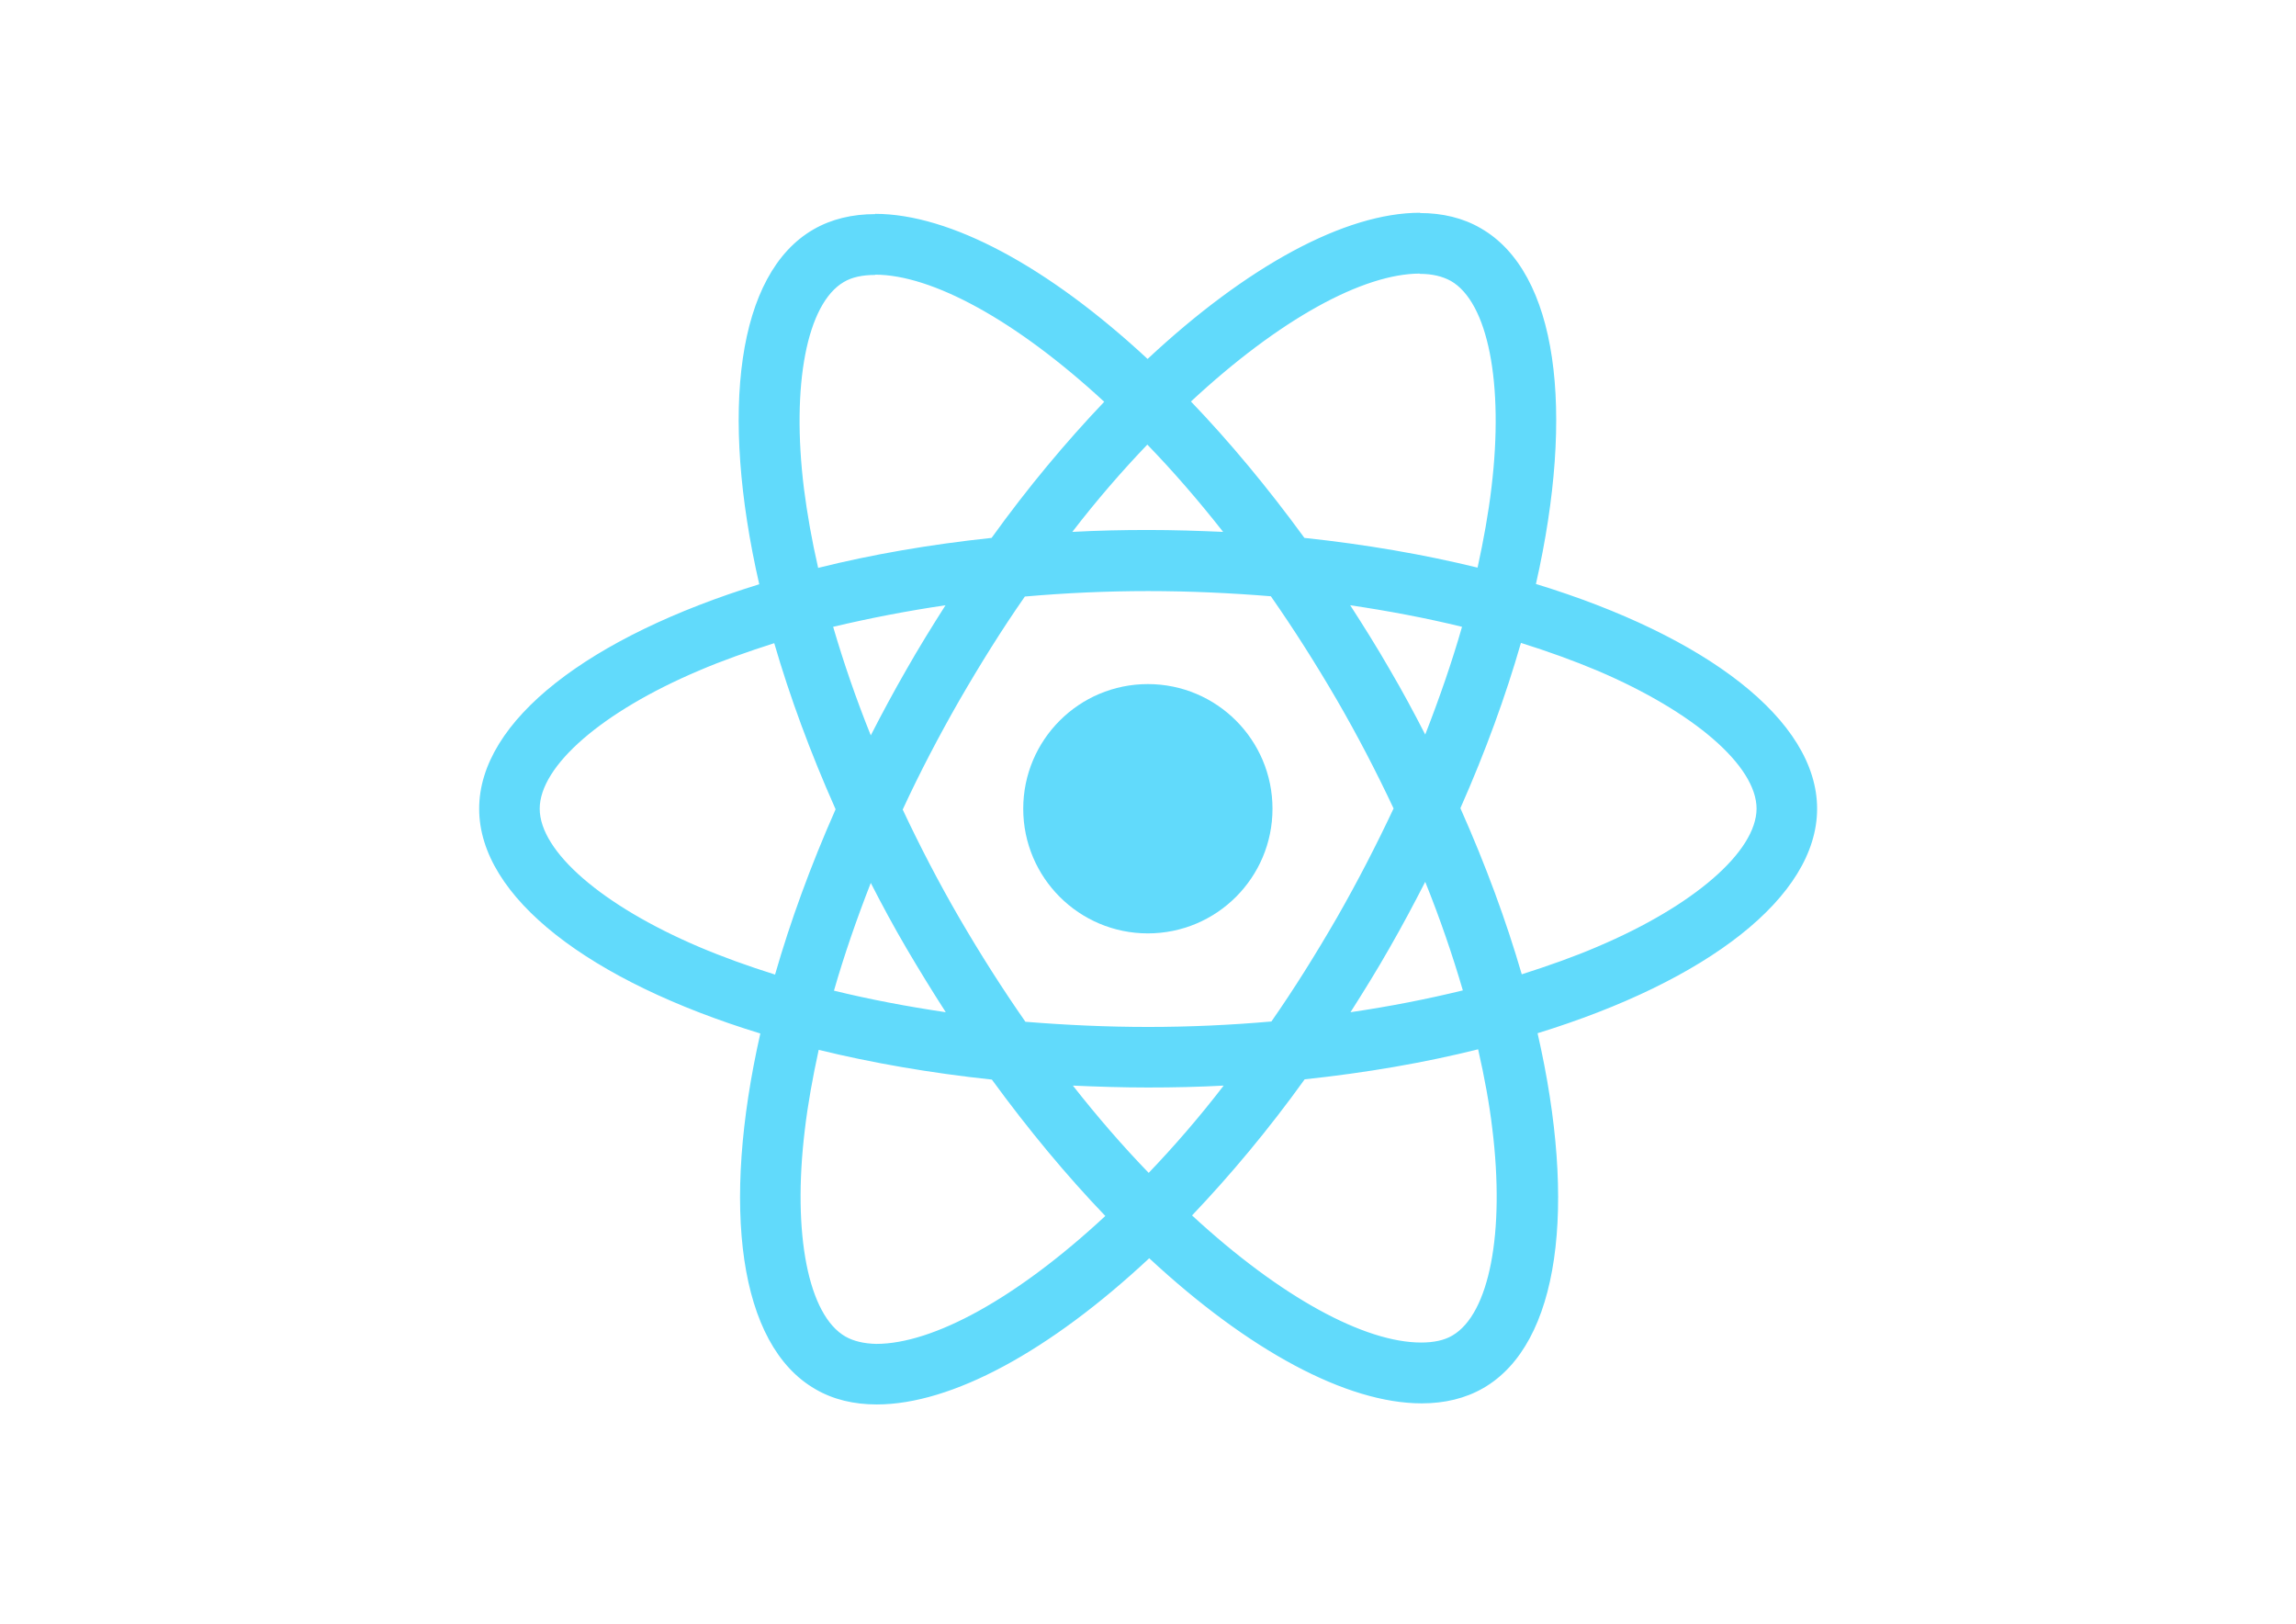
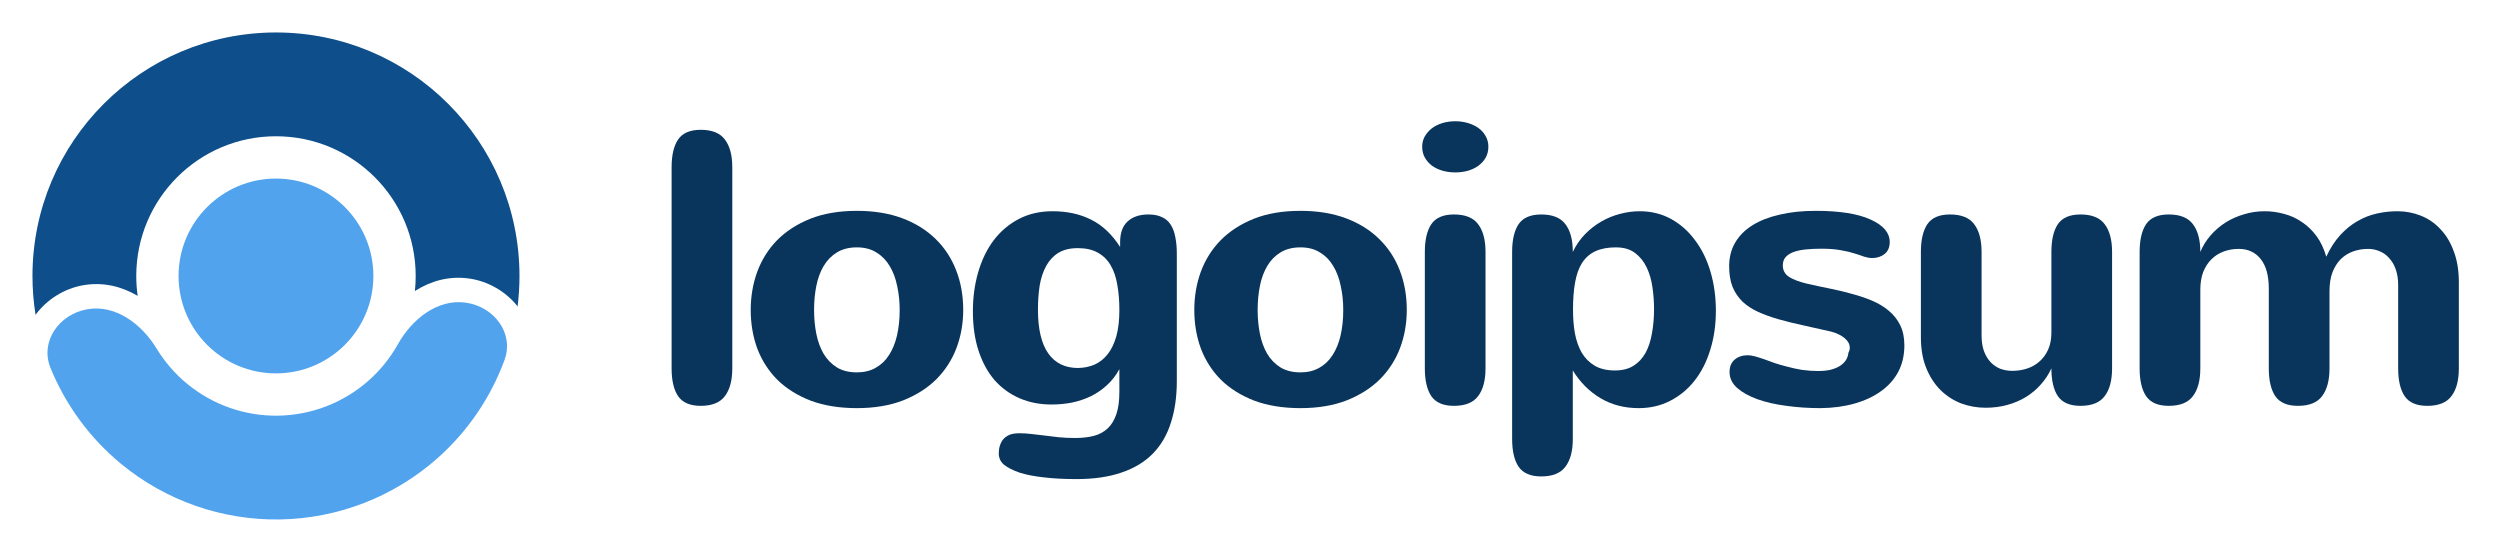
- <svg xmlns="http://www.w3.org/2000/svg" viewBox="0 0 841.9 595.3">
-   <g fill="#61DAFB">
-     <path d="M666.3 296.5c0-32.5-40.7-63.3-103.1-82.4 14.4-63.6 8-114.2-20.2-130.4-6.5-3.8-14.1-5.6-22.4-5.6v22.3c4.6 0 8.3.9 11.4 2.6 13.6 7.8 19.5 37.5 14.9 75.7-1.1 9.4-2.9 19.3-5.1 29.4-19.6-4.8-41-8.5-63.5-10.9-13.5-18.5-27.5-35.3-41.6-50 32.6-30.3 63.2-46.9 84-46.9V78c-27.5 0-63.5 19.6-99.9 53.6-36.4-33.8-72.4-53.2-99.9-53.2v22.3c20.7 0 51.4 16.5 84 46.6-14 14.7-28 31.4-41.3 49.9-22.6 2.4-44 6.1-63.6 11-2.3-10-4-19.7-5.2-29-4.7-38.2 1.1-67.9 14.6-75.8 3-1.8 6.9-2.6 11.5-2.6V78.5c-8.4 0-16 1.8-22.6 5.6-28.1 16.2-34.4 66.7-19.9 130.1-62.2 19.2-102.7 49.9-102.7 82.3 0 32.5 40.7 63.3 103.1 82.4-14.4 63.6-8 114.2 20.2 130.4 6.5 3.8 14.1 5.6 22.5 5.6 27.5 0 63.5-19.6 99.9-53.6 36.4 33.8 72.4 53.2 99.9 53.2 8.4 0 16-1.8 22.6-5.6 28.1-16.2 34.4-66.7 19.9-130.1 62-19.1 102.5-49.9 102.5-82.3zm-130.2-66.7c-3.7 12.9-8.3 26.2-13.5 39.5-4.1-8-8.4-16-13.1-24-4.6-8-9.5-15.8-14.4-23.4 14.2 2.1 27.9 4.7 41 7.9zm-45.8 106.5c-7.8 13.5-15.8 26.3-24.1 38.2-14.9 1.3-30 2-45.2 2-15.1 0-30.2-.7-45-1.9-8.3-11.9-16.4-24.6-24.2-38-7.6-13.1-14.5-26.4-20.8-39.8 6.2-13.4 13.2-26.8 20.7-39.9 7.8-13.5 15.8-26.3 24.1-38.2 14.9-1.3 30-2 45.2-2 15.1 0 30.2.7 45 1.9 8.3 11.9 16.4 24.6 24.2 38 7.6 13.1 14.5 26.4 20.8 39.8-6.3 13.4-13.2 26.8-20.7 39.9zm32.3-13c5.4 13.4 10 26.8 13.8 39.8-13.1 3.2-26.9 5.9-41.2 8 4.9-7.7 9.8-15.6 14.4-23.7 4.6-8 8.9-16.1 13-24.1zM421.2 430c-9.3-9.6-18.6-20.3-27.8-32 9 .4 18.2.7 27.5.7 9.4 0 18.7-.2 27.8-.7-9 11.7-18.3 22.4-27.5 32zm-74.4-58.9c-14.2-2.1-27.9-4.7-41-7.9 3.7-12.9 8.3-26.2 13.5-39.5 4.1 8 8.4 16 13.1 24 4.7 8 9.5 15.8 14.4 23.4zM420.7 163c9.3 9.6 18.6 20.3 27.8 32-9-.4-18.2-.7-27.5-.7-9.4 0-18.7.2-27.8.7 9-11.7 18.3-22.4 27.5-32zm-74 58.9c-4.9 7.7-9.8 15.6-14.4 23.7-4.6 8-8.9 16-13 24-5.4-13.4-10-26.8-13.8-39.8 13.1-3.1 26.9-5.8 41.2-7.9zm-90.5 125.2c-35.4-15.1-58.3-34.9-58.3-50.6 0-15.7 22.9-35.6 58.3-50.6 8.6-3.7 18-7 27.7-10.1 5.7 19.6 13.2 40 22.5 60.9-9.2 20.8-16.6 41.1-22.2 60.6-9.9-3.1-19.3-6.5-28-10.2zM310 490c-13.6-7.8-19.5-37.5-14.9-75.7 1.1-9.4 2.9-19.3 5.1-29.4 19.6 4.8 41 8.5 63.5 10.9 13.5 18.5 27.5 35.3 41.6 50-32.6 30.3-63.2 46.9-84 46.9-4.5-.1-8.3-1-11.3-2.7zm237.2-76.2c4.7 38.2-1.1 67.9-14.6 75.8-3 1.8-6.9 2.6-11.5 2.6-20.7 0-51.4-16.5-84-46.6 14-14.7 28-31.4 41.3-49.9 22.6-2.4 44-6.1 63.6-11 2.3 10.1 4.1 19.8 5.2 29.1zm38.5-66.7c-8.6 3.7-18 7-27.7 10.1-5.7-19.6-13.2-40-22.5-60.9 9.2-20.8 16.6-41.1 22.2-60.6 9.9 3.1 19.3 6.5 28.1 10.2 35.4 15.1 58.3 34.9 58.3 50.6-.1 15.7-23 35.6-58.4 50.6zM320.8 78.4z" />
-     <circle cx="420.9" cy="296.5" r="45.7" />
-     <path d="M520.5 78.1z" />
-   </g>
+ <svg xmlns="http://www.w3.org/2000/svg" id="logo-27" width="154" height="34" viewBox="0 0 154 34" fill="none">
+   <path d="M45.109 22.691C45.109 23.434 44.957 24.004 44.652 24.402C44.355 24.801 43.859 25 43.164 25C42.508 25 42.043 24.801 41.77 24.402C41.504 24.004 41.371 23.434 41.371 22.691V10.305C41.371 9.562 41.504 8.992 41.77 8.594C42.043 8.195 42.508 7.996 43.164 7.996C43.859 7.996 44.355 8.195 44.652 8.594C44.957 8.992 45.109 9.562 45.109 10.305V22.691Z" class="cneutral" fill="#09355D" />
+   <path d="M46.244 19.094C46.244 18.266 46.377 17.484 46.643 16.75C46.916 16.008 47.322 15.359 47.861 14.805C48.408 14.25 49.088 13.809 49.901 13.48C50.721 13.152 51.682 12.988 52.783 12.988C53.838 12.988 54.772 13.141 55.584 13.445C56.397 13.75 57.08 14.176 57.635 14.723C58.19 15.262 58.611 15.906 58.901 16.656C59.19 17.398 59.334 18.211 59.334 19.094C59.334 19.914 59.197 20.691 58.924 21.426C58.651 22.152 58.24 22.793 57.693 23.348C57.147 23.895 56.463 24.332 55.643 24.66C54.822 24.98 53.869 25.141 52.783 25.141C51.713 25.141 50.768 24.988 49.947 24.684C49.135 24.371 48.451 23.945 47.897 23.406C47.35 22.859 46.936 22.219 46.654 21.484C46.381 20.742 46.244 19.945 46.244 19.094ZM50.147 19.094C50.147 19.609 50.193 20.102 50.287 20.57C50.381 21.031 50.529 21.438 50.733 21.789C50.943 22.141 51.217 22.422 51.553 22.633C51.889 22.836 52.299 22.938 52.783 22.938C53.229 22.938 53.615 22.844 53.943 22.656C54.279 22.469 54.553 22.207 54.764 21.871C54.983 21.535 55.147 21.133 55.256 20.664C55.365 20.188 55.42 19.664 55.42 19.094C55.42 18.578 55.369 18.09 55.268 17.629C55.174 17.16 55.022 16.75 54.811 16.398C54.6 16.039 54.326 15.758 53.99 15.555C53.662 15.344 53.26 15.238 52.783 15.238C52.307 15.238 51.901 15.34 51.565 15.543C51.229 15.746 50.955 16.023 50.744 16.375C50.533 16.727 50.381 17.137 50.287 17.605C50.193 18.074 50.147 18.57 50.147 19.094Z" class="cneutral" fill="#09355D" />
+   <path d="M68.953 22.738C68.742 23.129 68.484 23.461 68.18 23.734C67.883 24.008 67.551 24.234 67.184 24.414C66.824 24.586 66.438 24.715 66.024 24.801C65.617 24.879 65.199 24.918 64.77 24.918C64.051 24.918 63.395 24.789 62.801 24.531C62.207 24.273 61.696 23.902 61.266 23.418C60.844 22.926 60.516 22.324 60.281 21.613C60.047 20.902 59.93 20.09 59.93 19.176C59.93 18.316 60.039 17.512 60.258 16.762C60.477 16.012 60.793 15.359 61.207 14.805C61.629 14.25 62.145 13.812 62.754 13.492C63.363 13.172 64.059 13.012 64.84 13.012C65.731 13.012 66.52 13.184 67.207 13.527C67.903 13.871 68.5 14.434 69 15.215V14.91C69 14.348 69.153 13.926 69.457 13.645C69.77 13.355 70.199 13.211 70.746 13.211C71.074 13.211 71.352 13.266 71.578 13.375C71.805 13.477 71.984 13.633 72.117 13.844C72.25 14.047 72.344 14.301 72.399 14.605C72.461 14.902 72.492 15.242 72.492 15.625V23.477C72.492 24.43 72.371 25.281 72.129 26.031C71.895 26.781 71.528 27.414 71.028 27.93C70.528 28.445 69.887 28.836 69.106 29.102C68.324 29.375 67.395 29.512 66.317 29.512C65.559 29.512 64.887 29.477 64.301 29.406C63.723 29.344 63.223 29.246 62.801 29.113C62.379 28.965 62.059 28.801 61.84 28.621C61.629 28.441 61.524 28.207 61.524 27.918C61.524 27.754 61.547 27.598 61.594 27.449C61.641 27.301 61.711 27.168 61.805 27.051C61.906 26.941 62.035 26.852 62.192 26.781C62.356 26.719 62.555 26.688 62.789 26.688C63.039 26.688 63.289 26.703 63.539 26.734C63.797 26.766 64.063 26.797 64.336 26.828C64.617 26.867 64.91 26.902 65.215 26.934C65.528 26.965 65.863 26.98 66.223 26.98C66.653 26.98 67.035 26.938 67.371 26.852C67.707 26.766 67.992 26.613 68.227 26.395C68.461 26.176 68.641 25.883 68.766 25.516C68.891 25.156 68.953 24.695 68.953 24.133V22.738ZM68.953 19.094C68.953 18.523 68.91 18.004 68.824 17.535C68.746 17.066 68.609 16.668 68.414 16.34C68.219 16.004 67.957 15.746 67.629 15.566C67.301 15.379 66.891 15.285 66.399 15.285C65.914 15.285 65.512 15.383 65.192 15.578C64.879 15.773 64.629 16.043 64.442 16.387C64.254 16.73 64.121 17.133 64.043 17.594C63.973 18.055 63.938 18.547 63.938 19.07C63.938 20.266 64.149 21.164 64.57 21.766C64.992 22.367 65.606 22.668 66.41 22.668C66.785 22.66 67.125 22.59 67.43 22.457C67.742 22.316 68.012 22.102 68.238 21.812C68.465 21.523 68.641 21.156 68.766 20.711C68.891 20.266 68.953 19.727 68.953 19.094Z" class="cneutral" fill="#09355D" />
+   <path d="M73.569 19.094C73.569 18.266 73.701 17.484 73.967 16.75C74.24 16.008 74.647 15.359 75.186 14.805C75.733 14.25 76.412 13.809 77.225 13.48C78.045 13.152 79.006 12.988 80.108 12.988C81.162 12.988 82.096 13.141 82.908 13.445C83.721 13.75 84.404 14.176 84.959 14.723C85.514 15.262 85.936 15.906 86.225 16.656C86.514 17.398 86.658 18.211 86.658 19.094C86.658 19.914 86.522 20.691 86.248 21.426C85.975 22.152 85.565 22.793 85.018 23.348C84.471 23.895 83.787 24.332 82.967 24.66C82.147 24.98 81.194 25.141 80.108 25.141C79.037 25.141 78.092 24.988 77.272 24.684C76.459 24.371 75.776 23.945 75.221 23.406C74.674 22.859 74.26 22.219 73.979 21.484C73.705 20.742 73.569 19.945 73.569 19.094ZM77.471 19.094C77.471 19.609 77.518 20.102 77.612 20.57C77.705 21.031 77.854 21.438 78.057 21.789C78.268 22.141 78.541 22.422 78.877 22.633C79.213 22.836 79.623 22.938 80.108 22.938C80.553 22.938 80.94 22.844 81.268 22.656C81.604 22.469 81.877 22.207 82.088 21.871C82.307 21.535 82.471 21.133 82.58 20.664C82.69 20.188 82.744 19.664 82.744 19.094C82.744 18.578 82.694 18.09 82.592 17.629C82.498 17.16 82.346 16.75 82.135 16.398C81.924 16.039 81.651 15.758 81.315 15.555C80.987 15.344 80.584 15.238 80.108 15.238C79.631 15.238 79.225 15.34 78.889 15.543C78.553 15.746 78.279 16.023 78.069 16.375C77.858 16.727 77.705 17.137 77.612 17.605C77.518 18.074 77.471 18.57 77.471 19.094Z" class="cneutral" fill="#09355D" />
+   <path d="M91.684 9.039C91.684 9.297 91.625 9.527 91.508 9.73C91.391 9.926 91.239 10.09 91.051 10.223C90.864 10.355 90.645 10.457 90.395 10.527C90.153 10.59 89.903 10.621 89.645 10.621C89.371 10.621 89.11 10.586 88.86 10.516C88.618 10.445 88.403 10.344 88.215 10.211C88.028 10.07 87.879 9.902 87.77 9.707C87.66 9.512 87.606 9.289 87.606 9.039C87.606 8.812 87.657 8.605 87.758 8.418C87.868 8.223 88.012 8.055 88.192 7.914C88.371 7.773 88.586 7.664 88.836 7.586C89.086 7.508 89.36 7.469 89.657 7.469C89.914 7.469 90.164 7.504 90.407 7.574C90.657 7.645 90.875 7.746 91.063 7.879C91.25 8.012 91.399 8.176 91.508 8.371C91.625 8.566 91.684 8.789 91.684 9.039ZM91.508 22.691C91.508 23.434 91.356 24.004 91.051 24.402C90.754 24.801 90.258 25 89.563 25C88.907 25 88.442 24.801 88.168 24.402C87.903 24.004 87.77 23.434 87.77 22.691V15.52C87.77 14.777 87.903 14.207 88.168 13.809C88.442 13.41 88.907 13.211 89.563 13.211C90.258 13.211 90.754 13.41 91.051 13.809C91.356 14.207 91.508 14.777 91.508 15.52V22.691Z" class="cneutral" fill="#09355D" />
+   <path d="M96.897 19.07C96.897 19.594 96.936 20.082 97.014 20.535C97.1 20.988 97.241 21.387 97.436 21.73C97.639 22.066 97.905 22.332 98.233 22.527C98.569 22.723 98.983 22.82 99.475 22.82C99.928 22.82 100.307 22.727 100.612 22.539C100.924 22.344 101.174 22.078 101.362 21.742C101.549 21.398 101.682 20.996 101.76 20.535C101.846 20.074 101.889 19.574 101.889 19.035C101.889 18.605 101.858 18.168 101.795 17.723C101.733 17.27 101.616 16.859 101.444 16.492C101.272 16.125 101.034 15.824 100.729 15.59C100.424 15.355 100.026 15.238 99.534 15.238C99.041 15.238 98.623 15.316 98.28 15.473C97.944 15.629 97.67 15.867 97.459 16.188C97.256 16.508 97.112 16.91 97.026 17.395C96.94 17.871 96.897 18.43 96.897 19.07ZM96.885 15.52C97.081 15.105 97.331 14.742 97.635 14.43C97.94 14.117 98.276 13.855 98.643 13.645C99.01 13.434 99.393 13.277 99.791 13.176C100.198 13.066 100.6 13.012 100.998 13.012C101.717 13.012 102.366 13.172 102.944 13.492C103.522 13.812 104.014 14.25 104.42 14.805C104.834 15.352 105.151 16 105.37 16.75C105.588 17.492 105.698 18.289 105.698 19.141C105.698 20.023 105.58 20.832 105.346 21.566C105.12 22.301 104.795 22.934 104.373 23.465C103.959 23.988 103.459 24.398 102.873 24.695C102.295 24.992 101.651 25.141 100.94 25.141C100.065 25.141 99.284 24.938 98.596 24.531C97.909 24.125 97.338 23.555 96.885 22.82V27.039C96.885 27.781 96.733 28.352 96.428 28.75C96.131 29.148 95.635 29.348 94.94 29.348C94.284 29.348 93.819 29.148 93.545 28.75C93.28 28.352 93.147 27.781 93.147 27.039V15.52C93.147 14.777 93.28 14.207 93.545 13.809C93.819 13.41 94.284 13.211 94.94 13.211C95.635 13.211 96.131 13.41 96.428 13.809C96.733 14.207 96.885 14.777 96.885 15.52Z" class="cneutral" fill="#09355D" />
+   <path d="M109.821 16.352C109.821 16.656 109.954 16.895 110.219 17.066C110.485 17.23 110.852 17.367 111.321 17.477C111.766 17.578 112.223 17.676 112.692 17.77C113.161 17.863 113.618 17.973 114.063 18.098C114.508 18.215 114.926 18.355 115.317 18.52C115.707 18.684 116.051 18.891 116.348 19.141C116.645 19.383 116.879 19.68 117.051 20.031C117.223 20.375 117.309 20.789 117.309 21.273C117.309 21.883 117.184 22.426 116.934 22.902C116.684 23.371 116.329 23.77 115.868 24.098C115.415 24.426 114.872 24.68 114.239 24.859C113.606 25.039 112.907 25.133 112.141 25.141C111.415 25.141 110.715 25.094 110.043 25C109.372 24.914 108.774 24.777 108.25 24.59C107.735 24.402 107.321 24.172 107.008 23.898C106.696 23.617 106.54 23.289 106.54 22.914C106.54 22.586 106.645 22.332 106.856 22.152C107.067 21.973 107.336 21.883 107.665 21.883C107.79 21.883 107.938 21.906 108.11 21.953C108.282 22 108.469 22.059 108.672 22.129C108.875 22.199 109.09 22.277 109.317 22.363C109.551 22.441 109.793 22.512 110.043 22.574C110.356 22.66 110.676 22.73 111.004 22.785C111.34 22.832 111.684 22.855 112.036 22.855C112.254 22.855 112.469 22.836 112.68 22.797C112.891 22.75 113.079 22.684 113.243 22.598C113.415 22.504 113.555 22.387 113.665 22.246C113.774 22.105 113.84 21.934 113.864 21.73C113.887 21.684 113.907 21.637 113.922 21.59C113.938 21.543 113.946 21.488 113.946 21.426C113.946 21.207 113.844 21.012 113.641 20.84C113.446 20.668 113.168 20.531 112.809 20.43C112.207 20.289 111.633 20.16 111.086 20.043C110.54 19.926 110.032 19.801 109.563 19.668C109.102 19.535 108.68 19.383 108.297 19.211C107.922 19.039 107.602 18.828 107.336 18.578C107.079 18.328 106.875 18.027 106.727 17.676C106.586 17.324 106.516 16.898 106.516 16.398C106.516 15.859 106.637 15.379 106.879 14.957C107.129 14.527 107.485 14.168 107.946 13.879C108.407 13.59 108.965 13.371 109.622 13.223C110.278 13.066 111.02 12.988 111.848 12.988C113.332 12.988 114.461 13.168 115.235 13.527C116.016 13.879 116.407 14.34 116.407 14.91C116.407 15.23 116.301 15.477 116.09 15.648C115.879 15.812 115.625 15.895 115.329 15.895C115.172 15.895 115.008 15.867 114.836 15.812C114.672 15.75 114.473 15.684 114.239 15.613C114.004 15.535 113.723 15.469 113.395 15.414C113.075 15.352 112.676 15.32 112.2 15.32C111.84 15.32 111.512 15.336 111.215 15.367C110.926 15.398 110.676 15.453 110.465 15.531C110.262 15.609 110.102 15.715 109.985 15.848C109.875 15.98 109.821 16.148 109.821 16.352Z" class="cneutral" fill="#09355D" />
+   <path d="M122.065 20.652C122.065 21.02 122.112 21.34 122.206 21.613C122.307 21.887 122.444 22.117 122.616 22.305C122.788 22.484 122.987 22.621 123.213 22.715C123.448 22.801 123.698 22.844 123.963 22.844C124.276 22.844 124.577 22.797 124.866 22.703C125.155 22.609 125.409 22.465 125.628 22.27C125.854 22.074 126.034 21.828 126.167 21.531C126.299 21.234 126.366 20.887 126.366 20.488V15.52C126.366 14.777 126.499 14.207 126.764 13.809C127.038 13.41 127.503 13.211 128.159 13.211C128.854 13.211 129.35 13.41 129.647 13.809C129.952 14.207 130.104 14.777 130.104 15.52V22.691C130.104 23.434 129.952 24.004 129.647 24.402C129.35 24.801 128.854 25 128.159 25C127.503 25 127.038 24.801 126.764 24.402C126.499 24.004 126.366 23.434 126.366 22.691C126.202 23.051 125.987 23.379 125.721 23.676C125.463 23.973 125.159 24.23 124.807 24.449C124.463 24.66 124.081 24.824 123.659 24.941C123.245 25.059 122.795 25.117 122.311 25.117C121.788 25.117 121.284 25.027 120.799 24.848C120.323 24.66 119.901 24.387 119.534 24.027C119.167 23.66 118.874 23.207 118.655 22.668C118.436 22.129 118.327 21.5 118.327 20.781V15.52C118.327 14.777 118.46 14.207 118.725 13.809C118.999 13.41 119.463 13.211 120.12 13.211C120.815 13.211 121.311 13.41 121.608 13.809C121.913 14.207 122.065 14.777 122.065 15.52V20.652Z" class="cneutral" fill="#09355D" />
+   <path d="M131.801 15.52C131.801 14.777 131.934 14.207 132.2 13.809C132.473 13.41 132.938 13.211 133.594 13.211C134.29 13.211 134.786 13.41 135.083 13.809C135.387 14.207 135.54 14.777 135.54 15.52C135.696 15.145 135.907 14.805 136.173 14.5C136.446 14.188 136.755 13.922 137.098 13.703C137.45 13.484 137.829 13.316 138.235 13.199C138.641 13.074 139.063 13.012 139.501 13.012C139.907 13.012 140.305 13.066 140.696 13.176C141.094 13.277 141.462 13.445 141.798 13.68C142.141 13.906 142.442 14.195 142.7 14.547C142.958 14.898 143.157 15.32 143.298 15.812C143.54 15.289 143.825 14.848 144.153 14.488C144.481 14.129 144.837 13.84 145.219 13.621C145.602 13.402 146.001 13.246 146.415 13.152C146.837 13.059 147.258 13.012 147.68 13.012C148.18 13.012 148.657 13.102 149.11 13.281C149.571 13.461 149.973 13.734 150.317 14.102C150.669 14.461 150.946 14.918 151.149 15.473C151.36 16.02 151.465 16.66 151.465 17.395V22.691C151.465 23.434 151.313 24.004 151.008 24.402C150.712 24.801 150.215 25 149.52 25C148.864 25 148.399 24.801 148.126 24.402C147.86 24.004 147.727 23.434 147.727 22.691V17.559C147.727 17.207 147.68 16.895 147.587 16.621C147.493 16.34 147.36 16.105 147.188 15.918C147.024 15.723 146.829 15.578 146.602 15.484C146.376 15.383 146.133 15.332 145.876 15.332C145.555 15.332 145.251 15.383 144.962 15.484C144.673 15.586 144.419 15.742 144.2 15.953C143.989 16.164 143.817 16.434 143.684 16.762C143.559 17.09 143.497 17.484 143.497 17.945V22.691C143.497 23.434 143.344 24.004 143.04 24.402C142.743 24.801 142.247 25 141.551 25C140.895 25 140.43 24.801 140.157 24.402C139.891 24.004 139.758 23.434 139.758 22.691V17.781C139.758 16.977 139.59 16.367 139.255 15.953C138.926 15.539 138.477 15.332 137.907 15.332C137.571 15.332 137.258 15.387 136.969 15.496C136.68 15.605 136.43 15.766 136.219 15.977C136.008 16.188 135.84 16.449 135.715 16.762C135.598 17.074 135.54 17.434 135.54 17.84V22.691C135.54 23.434 135.387 24.004 135.083 24.402C134.786 24.801 134.29 25 133.594 25C132.938 25 132.473 24.801 132.2 24.402C131.934 24.004 131.801 23.434 131.801 22.691V15.52Z" class="cneutral" fill="#09355D" />
+   <path d="M17 23C13.686 23 11 20.314 11 17C11 13.686 13.686 11 17 11C20.314 11 23 13.686 23 17C23 20.314 20.314 23 17 23Z" class="ccustom" fill="#51A3EE" />
+   <path d="M5.376 19.05C3.637 19.356 2.446 21.036 3.113 22.67C4.045 24.952 5.532 26.986 7.459 28.574C10.215 30.846 13.691 32.06 17.262 31.998C20.833 31.935 24.264 30.601 26.939 28.234C28.81 26.579 30.225 24.495 31.076 22.182C31.686 20.525 30.437 18.888 28.688 18.643C26.94 18.397 25.37 19.67 24.507 21.21C24.038 22.044 23.431 22.802 22.703 23.446C21.168 24.804 19.199 25.569 17.15 25.605C15.101 25.641 13.107 24.944 11.526 23.641C10.776 23.023 10.142 22.287 9.645 21.469C8.728 19.96 7.115 18.743 5.376 19.05Z" class="ccustom" fill="#51A3EE" />
+   <path d="M31.884 18.875C31.961 18.26 32 17.635 32 17C32 8.716 25.284 2 17 2C8.716 2 2 8.716 2 17C2 17.815 2.065 18.614 2.19 19.394C2.879 18.451 3.954 17.777 5.116 17.572C6.372 17.351 7.515 17.656 8.48 18.225C8.423 17.825 8.394 17.416 8.394 17C8.394 12.247 12.247 8.394 17 8.394C21.753 8.394 25.606 12.247 25.606 17C25.606 17.313 25.59 17.623 25.557 17.928C26.502 17.324 27.633 16.98 28.897 17.157C30.065 17.321 31.163 17.956 31.884 18.875Z" class="ccompli1" fill="#0E4F8B" />
</svg>
